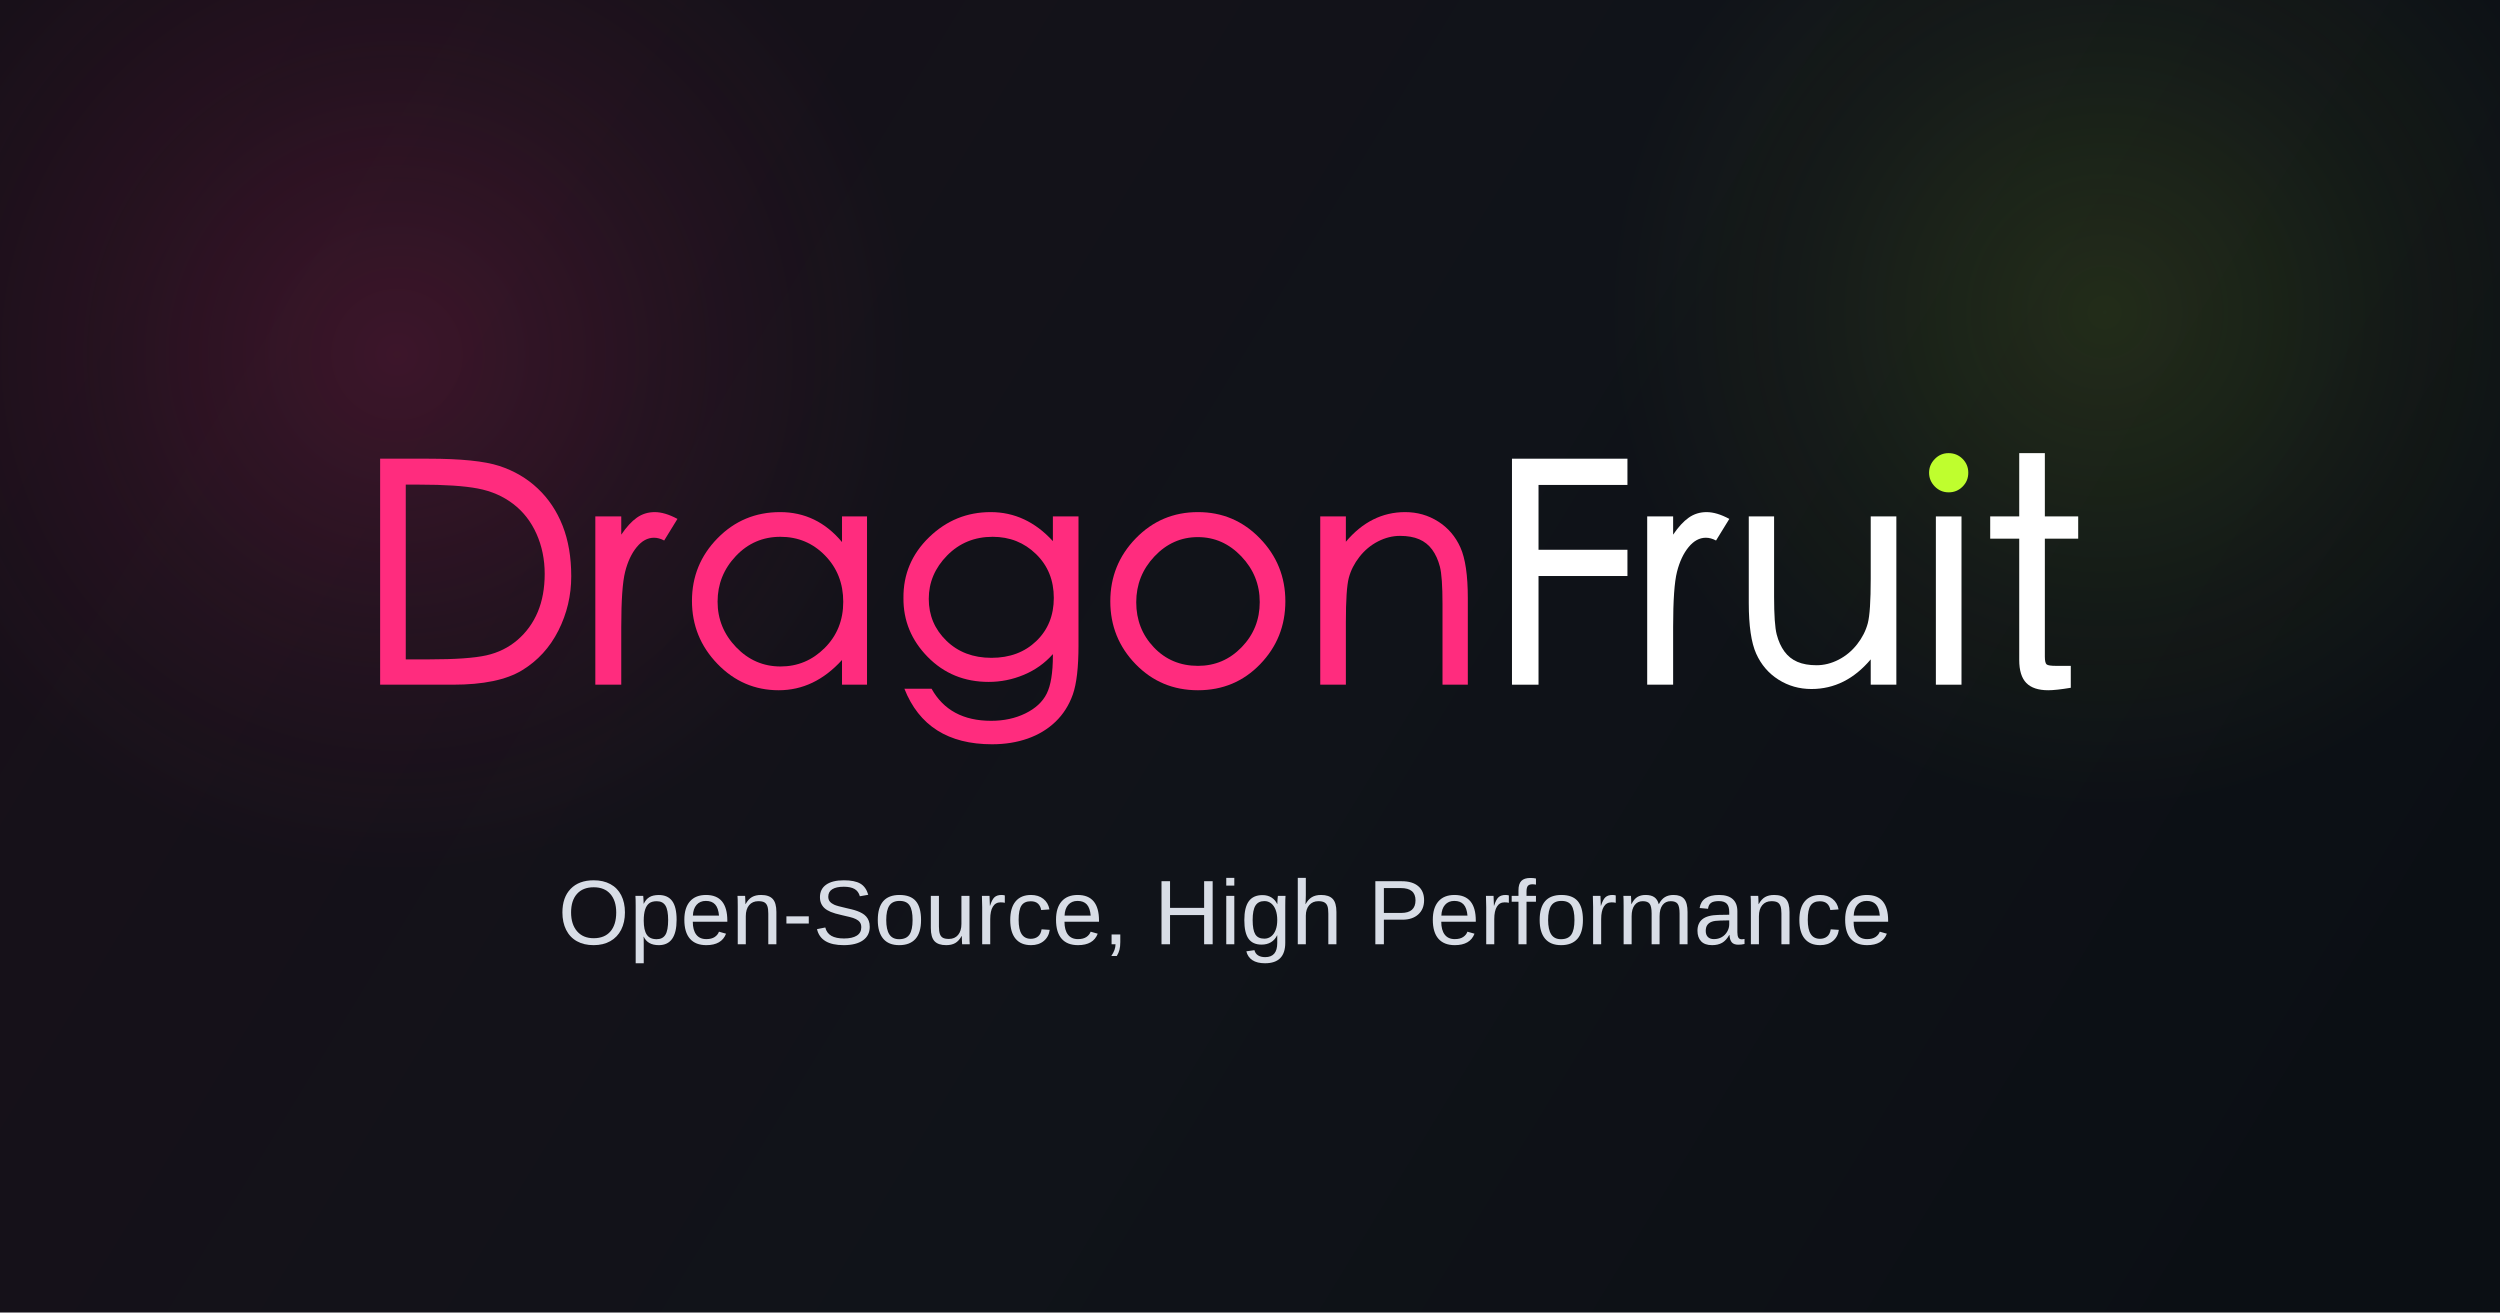
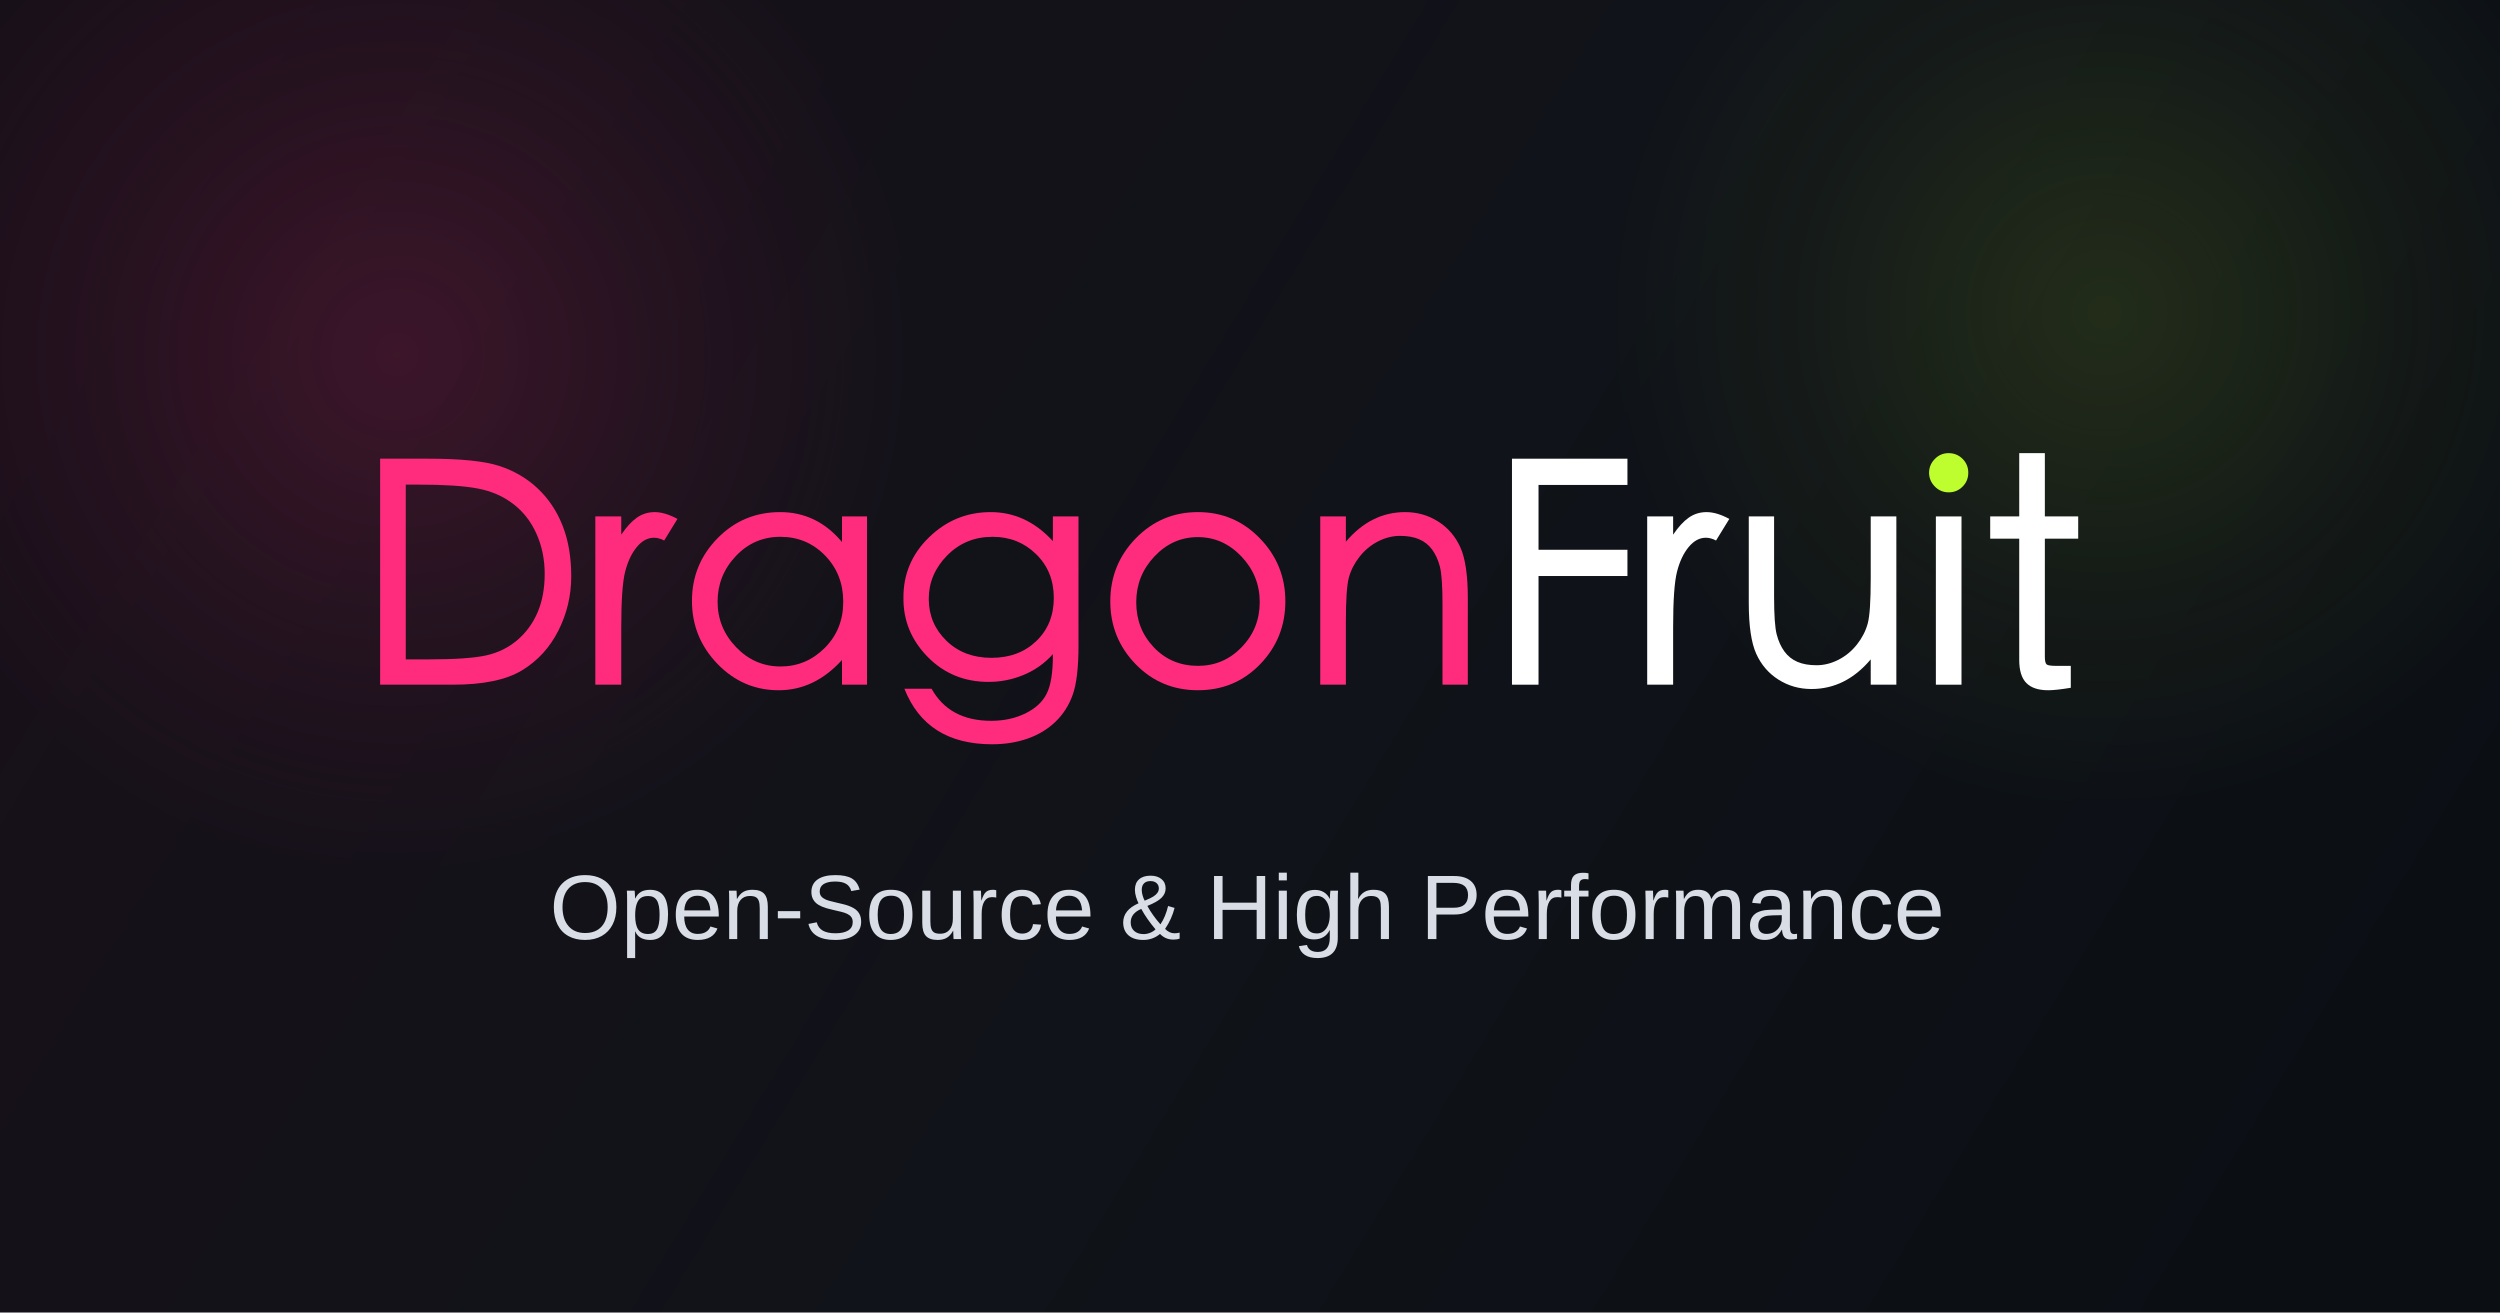
<svg xmlns="http://www.w3.org/2000/svg" width="100%" height="100%" viewBox="0 0 5000 2625" version="1.1" xml:space="preserve" style="fill-rule:evenodd;clip-rule:evenodd;stroke-linejoin:round;stroke-miterlimit:2;">
  <rect x="0" y="0" width="5000" height="2625" style="fill:url(#_Linear1);" />
  <rect x="0" y="0" width="5000" height="2625" style="fill:url(#_Radial2);" />
  <rect x="0" y="0" width="5000" height="2625" style="fill:url(#_Radial3);" />
  <g>
    <g>
      <g>
        <path d="M760.273,917.387l96.327,0c65.04,0 112.38,4.837 142.019,14.511c29.639,9.674 55.264,24.699 76.876,45.076c21.612,20.377 38.181,45.178 49.707,74.406c11.526,29.227 17.289,62.982 17.289,101.266c0,38.283 -8.542,74.406 -25.625,108.367c-17.084,33.961 -41.371,60.513 -72.862,79.654c-31.492,19.142 -77.494,28.713 -138.006,28.713l-145.725,0l0,-451.993Zm51.251,401.36l46.928,-0c52.28,-0 90.357,-2.676 114.233,-8.027c23.876,-5.352 44.664,-15.643 62.365,-30.874c17.701,-15.231 31.183,-33.858 40.445,-55.882c9.262,-22.023 13.893,-47.442 13.893,-76.258c0,-28.816 -5.454,-55.47 -16.363,-79.963c-10.909,-24.493 -26.449,-44.458 -46.619,-59.895c-20.171,-15.437 -43.841,-25.729 -71.01,-30.874c-27.169,-5.146 -66.07,-7.719 -116.703,-7.719l-27.169,0l-0,349.492Z" style="fill:#ff2c7e;fill-rule:nonzero;" />
        <path d="M1354.9,1037.8l-26.551,43.224c-6.999,-3.705 -13.791,-5.558 -20.377,-5.558c-12.761,0 -24.288,6.278 -34.579,18.833c-10.291,12.556 -18.01,29.022 -23.155,49.398c-5.146,20.377 -7.719,57.117 -7.719,110.22l0,115.468l-51.868,0l0,-336.525l51.868,0l0,36.432c10.292,-15.232 20.686,-26.552 31.183,-33.962c10.497,-7.409 22.435,-11.114 35.813,-11.114c13.379,-0 28.507,4.528 45.385,13.584Z" style="fill:#ff2c7e;fill-rule:nonzero;" />
        <path d="M1734.03,1369.38l-50.016,0l-0,-49.398c-36.637,40.342 -78.831,60.513 -126.583,60.513c-47.751,-0 -88.608,-17.598 -122.569,-52.795c-33.961,-35.196 -50.942,-77.184 -50.942,-125.965c0,-48.78 17.084,-90.563 51.251,-125.348c34.167,-34.784 75.847,-52.176 125.039,-52.176c49.192,-0 90.46,19.965 123.804,59.895l-0,-51.251l50.016,0l-0,336.525Zm-172.894,-36.431c34.167,-0 63.6,-12.35 88.299,-37.049c24.699,-24.699 37.049,-55.47 37.049,-92.312c-0,-36.843 -12.144,-67.717 -36.431,-92.622c-24.288,-24.905 -54.029,-37.357 -89.226,-37.357c-35.196,-0 -64.938,12.864 -89.225,38.592c-24.287,25.728 -36.431,56.088 -36.431,91.078c-0,34.99 12.349,65.349 37.049,91.078c24.699,25.728 54.337,38.592 88.916,38.592Z" style="fill:#ff2c7e;fill-rule:nonzero;" />
        <path d="M2157.01,1290.34c-0,44.458 -3.808,77.39 -11.423,98.796c-7.616,21.406 -19.142,39.519 -34.579,54.338c-15.437,14.82 -33.961,26.037 -55.573,33.653c-21.612,7.615 -45.385,11.423 -71.319,11.423c-87.681,-0 -146.136,-37.049 -175.363,-111.146l54.338,0c23.876,42.812 63.6,64.218 119.173,64.218c25.522,-0 48.369,-4.94 68.54,-14.82c20.171,-9.879 34.373,-23.052 42.606,-39.518c8.233,-16.466 12.349,-41.783 12.349,-75.95l0,-3.087c-16.054,18.113 -35.402,31.903 -58.042,41.371c-22.641,9.468 -46.105,14.202 -70.393,14.202c-48.575,-0 -89.225,-16.672 -121.951,-50.016c-32.727,-33.344 -48.884,-72.656 -48.472,-117.938c-0.412,-47.34 16.672,-87.784 51.25,-121.334c34.579,-33.549 75.641,-50.324 123.187,-50.324c47.545,-0 89.019,19.347 124.421,58.043l0,-49.399l51.251,0l-0,257.488Zm-49.398,-94.474c-0,-35.402 -11.835,-64.629 -35.505,-87.681c-23.67,-23.053 -52.589,-34.579 -86.756,-34.579c-36.225,-0 -66.584,12.452 -91.077,37.357c-24.494,24.905 -36.74,53.824 -36.74,86.756c-0,32.932 11.732,60.821 35.196,83.668c23.464,22.846 53.515,34.27 90.152,34.27c36.636,-0 66.584,-11.218 89.842,-33.653c23.259,-22.435 34.888,-51.147 34.888,-86.138Z" style="fill:#ff2c7e;fill-rule:nonzero;" />
        <path d="M2395.97,1024.21c48.575,-0 89.843,17.495 123.804,52.485c33.961,34.991 50.942,76.979 50.942,125.965c0,48.987 -16.775,90.872 -50.324,125.657c-33.55,34.784 -75.024,52.177 -124.422,52.177c-49.398,-0 -90.975,-17.393 -124.73,-52.177c-33.755,-34.785 -50.633,-76.67 -50.633,-125.657c-0,-48.986 16.981,-90.974 50.942,-125.965c33.961,-34.99 75.435,-52.485 124.421,-52.485Zm0,307.503c34.167,-0 63.292,-12.452 87.373,-37.357c24.082,-24.905 36.122,-54.956 36.122,-90.152c0,-35.196 -12.246,-65.658 -36.739,-91.386c-24.494,-25.729 -53.515,-38.593 -87.065,-38.593c-33.549,0 -62.468,12.864 -86.755,38.593c-24.287,25.728 -36.431,56.293 -36.431,91.695c-0,35.402 11.732,65.452 35.196,90.151c23.464,24.699 52.897,37.049 88.299,37.049Z" style="fill:#ff2c7e;fill-rule:nonzero;" />
        <path d="M2935.64,1369.38l-50.633,0l-0,-160.544c-0,-37.048 -1.75,-62.262 -5.249,-75.641c-3.499,-13.378 -8.645,-24.699 -15.437,-33.961c-6.792,-9.262 -15.437,-16.157 -25.934,-20.685c-10.497,-4.529 -23.258,-6.793 -38.283,-6.793c-15.026,0 -29.742,3.705 -44.15,11.115c-14.408,7.41 -26.757,17.701 -37.049,30.874c-10.291,13.173 -17.392,27.169 -21.303,41.988c-3.91,14.82 -5.866,44.459 -5.866,88.917l0,124.73l-51.25,0l-0,-336.525l51.25,0l0,50.633c33.344,-39.518 72.863,-59.277 118.556,-59.277c24.287,-0 46.311,6.277 66.07,18.833c19.759,12.555 34.579,29.844 44.458,51.868c9.88,22.023 14.82,55.881 14.82,101.575l-0,172.893Z" style="fill:#ff2c7e;fill-rule:nonzero;" />
        <path d="M3254.88,1152.03l-177.833,0l-0,217.352l-53.103,0l-0,-451.993l230.936,0l-0,52.486l-177.833,-0l-0,129.67l177.833,-0l-0,52.485Z" style="fill:#fff;fill-rule:nonzero;" />
        <path d="M3458.64,1037.8l-26.551,43.224c-6.998,-3.705 -13.791,-5.558 -20.377,-5.558c-12.761,0 -24.288,6.278 -34.579,18.833c-10.291,12.556 -18.01,29.022 -23.155,49.398c-5.146,20.377 -7.719,57.117 -7.719,110.22l0,115.468l-51.868,0l0,-336.525l51.868,0l0,36.432c10.292,-15.232 20.686,-26.552 31.183,-33.962c10.497,-7.409 22.435,-11.114 35.814,-11.114c13.378,-0 28.506,4.528 45.384,13.584Z" style="fill:#fff;fill-rule:nonzero;" />
        <path d="M3792.7,1369.38l-51.251,0l0,-50.633c-33.343,39.518 -72.862,59.278 -118.555,59.278c-24.288,-0 -46.311,-6.278 -66.07,-18.833c-19.759,-12.556 -34.579,-29.845 -44.458,-51.868c-9.88,-22.024 -14.82,-55.882 -14.82,-101.575l0,-172.894l50.633,0l0,160.544c0,37.049 1.75,62.262 5.249,75.641c3.499,13.379 8.644,24.699 15.437,33.961c6.792,9.262 15.437,16.158 25.934,20.686c10.497,4.528 23.258,6.792 38.283,6.792c15.025,0 29.742,-3.705 44.15,-11.115c14.408,-7.409 26.757,-17.701 37.048,-30.873c10.292,-13.173 17.393,-27.169 21.303,-41.989c3.911,-14.819 5.866,-44.458 5.866,-88.916l0,-124.731l51.251,0l-0,336.525Z" style="fill:#fff;fill-rule:nonzero;" />
        <path d="M3897.05,906.273c11.115,-0 20.48,3.808 28.096,11.423c7.615,7.616 11.423,16.878 11.423,27.786c-0,10.909 -3.808,20.171 -11.423,27.787c-7.616,7.615 -16.878,11.423 -27.787,11.423c-10.909,0 -20.171,-3.91 -27.786,-11.732c-7.616,-7.821 -11.424,-16.98 -11.424,-27.478c0,-10.497 3.808,-19.656 11.424,-27.477c7.615,-7.822 16.774,-11.732 27.477,-11.732Z" style="fill:#bffe2e;fill-rule:nonzero;" />
        <rect x="3871.74" y="1032.86" width="51.251" height="336.525" style="fill:#fff;" />
        <path d="M4156.39,1077.31l-66.687,-0l-0,235.876c-0,8.644 1.235,13.893 3.705,15.745c2.47,1.853 8.645,2.779 18.524,2.779l29.639,-0l-0,43.841c-19.759,3.293 -34.785,4.94 -45.076,4.94c-19.759,-0 -34.373,-4.837 -43.841,-14.511c-9.468,-9.674 -14.202,-25.008 -14.202,-46.002l0,-242.668l-58.042,-0l-0,-44.459l58.042,0l0,-126.582l51.251,-0l-0,126.582l66.687,0l0,44.459Z" style="fill:#fff;fill-rule:nonzero;" />
      </g>
    </g>
  </g>
-   <text x="1116.14px" y="1888.51px" style="font-family:'ArialMT', 'Arial', sans-serif;font-size:183.204px;fill:#d8dde6;">O<tspan x="1259.01px 1361.27px 1463.52px 1565.78px 1627.15px 1749.72px 1851.97px 1954.23px 2015.6px 2107.57px 2209.83px 2261.09px 2312.36px 2445.03px 2486.1px 2588.35px 2690.61px 2741.88px 2864.44px 2966.69px 3028.07px 3079.33px 3181.59px 3242.97px 3395.94px 3498.2px 3600.45px 3692.42px " y="1888.51px 1888.51px 1888.51px 1888.51px 1888.51px 1888.51px 1888.51px 1888.51px 1888.51px 1888.51px 1888.51px 1888.51px 1888.51px 1888.51px 1888.51px 1888.51px 1888.51px 1888.51px 1888.51px 1888.51px 1888.51px 1888.51px 1888.51px 1888.51px 1888.51px 1888.51px 1888.51px 1888.51px ">pen-Source, High Performance</tspan>
+   <text x="1099.01px" y="1878.11px" style="font-family:'ArialMT', 'Arial', sans-serif;font-size:183.204px;fill:#d8dde6;">O<tspan x="1241.88px 1344.13px 1446.39px 1548.64px 1610.02px 1732.58px 1834.84px 1937.09px 1998.47px 2090.44px 2192.69px 2243.96px 2366.52px 2417.79px 2550.46px 2591.53px 2693.78px 2796.04px 2847.3px 2969.87px 3072.12px 3133.5px 3184.76px 3287.02px 3348.39px 3501.37px 3603.62px 3705.88px 3797.85px " y="1878.11px 1878.11px 1878.11px 1878.11px 1878.11px 1878.11px 1878.11px 1878.11px 1878.11px 1878.11px 1878.11px 1878.11px 1878.11px 1878.11px 1878.11px 1878.11px 1878.11px 1878.11px 1878.11px 1878.11px 1878.11px 1878.11px 1878.11px 1878.11px 1878.11px 1878.11px 1878.11px 1878.11px 1878.11px ">pen-Source &amp; High Performance</tspan>
  </text>
  <defs>
    <linearGradient id="_Linear1" x1="0" y1="0" x2="1" y2="0" gradientUnits="userSpaceOnUse" gradientTransform="matrix(4166.67,2625,-2625,4166.67,416.667,0)">
      <stop offset="0" style="stop-color:#181019;stop-opacity:1" />
      <stop offset="0.52" style="stop-color:#101319;stop-opacity:1" />
      <stop offset="1" style="stop-color:#0b0f14;stop-opacity:1" />
    </linearGradient>
    <radialGradient id="_Radial2" cx="0" cy="0" r="1" gradientUnits="userSpaceOnUse" gradientTransform="matrix(-3.98809e-13,1041.67,-1041.67,-3.98809e-13,791.667,708.333)">
      <stop offset="0" style="stop-color:#ec2a77;stop-opacity:0.18" />
      <stop offset="0.6" style="stop-color:#ec2a77;stop-opacity:0.06" />
      <stop offset="1" style="stop-color:#ec2a77;stop-opacity:0" />
    </radialGradient>
    <radialGradient id="_Radial3" cx="0" cy="0" r="1" gradientUnits="userSpaceOnUse" gradientTransform="matrix(-3.82857e-13,1000,-1000,-3.82857e-13,4208.33,625)">
      <stop offset="0" style="stop-color:#baf72e;stop-opacity:0.12" />
      <stop offset="0.6" style="stop-color:#baf72e;stop-opacity:0.04" />
      <stop offset="1" style="stop-color:#baf72e;stop-opacity:0" />
    </radialGradient>
  </defs>
</svg>
